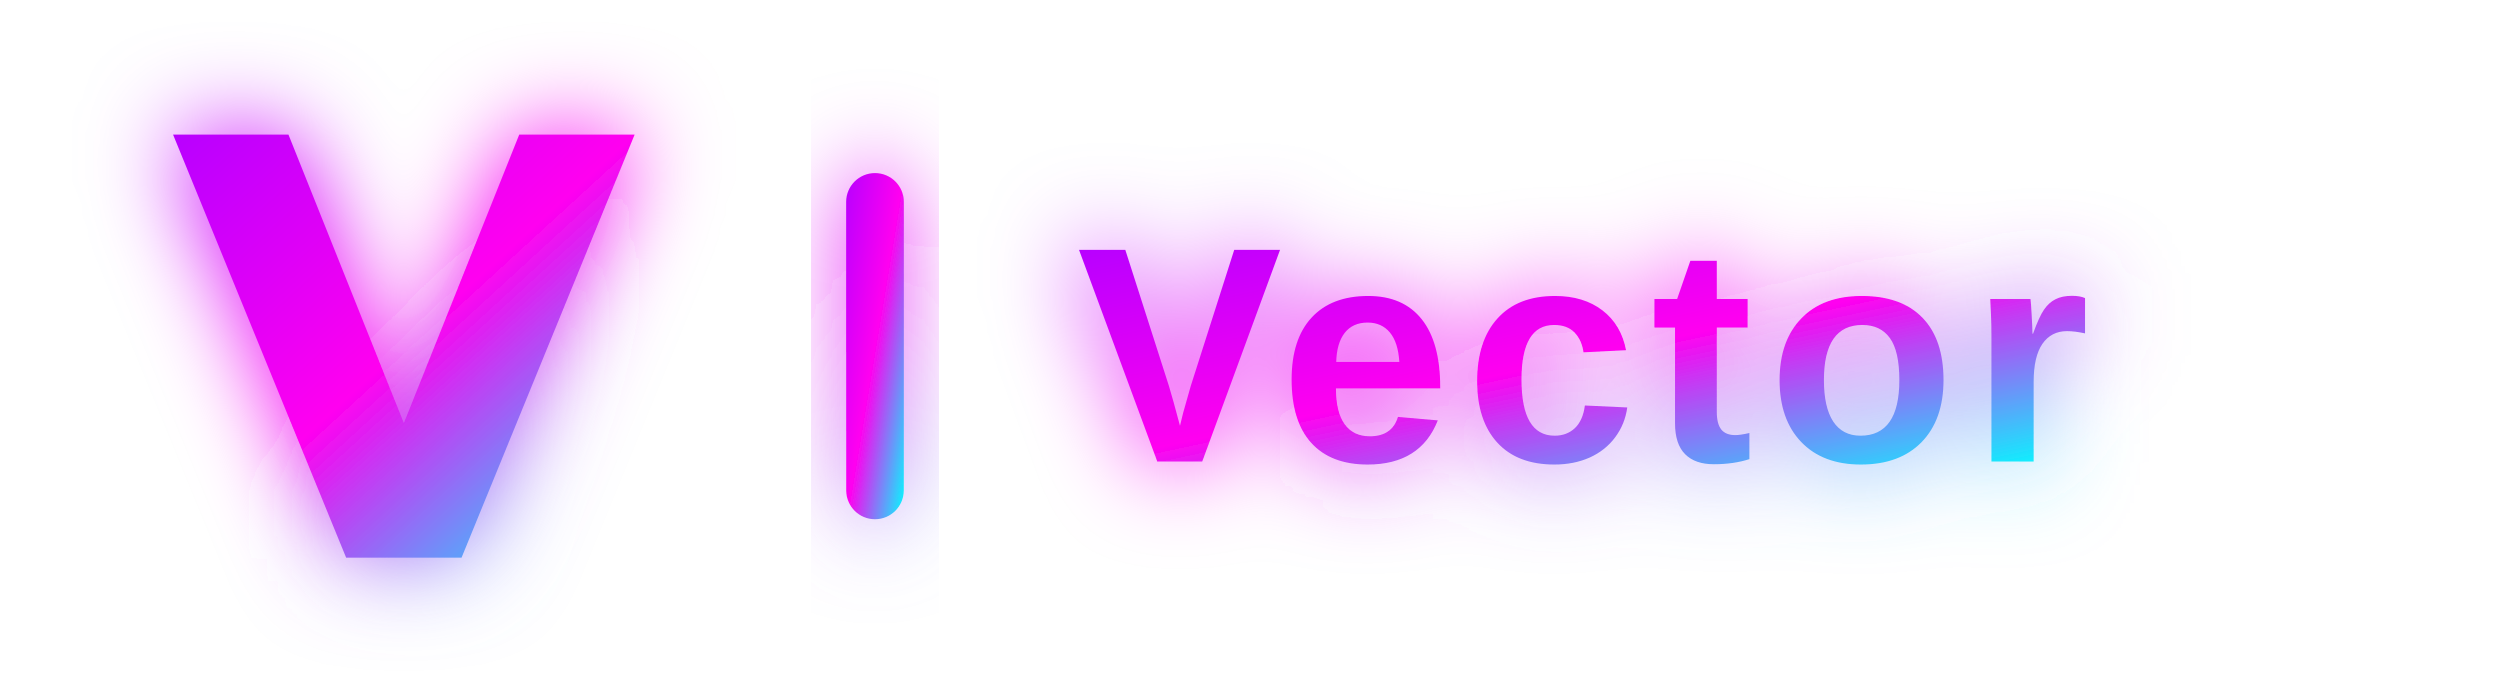
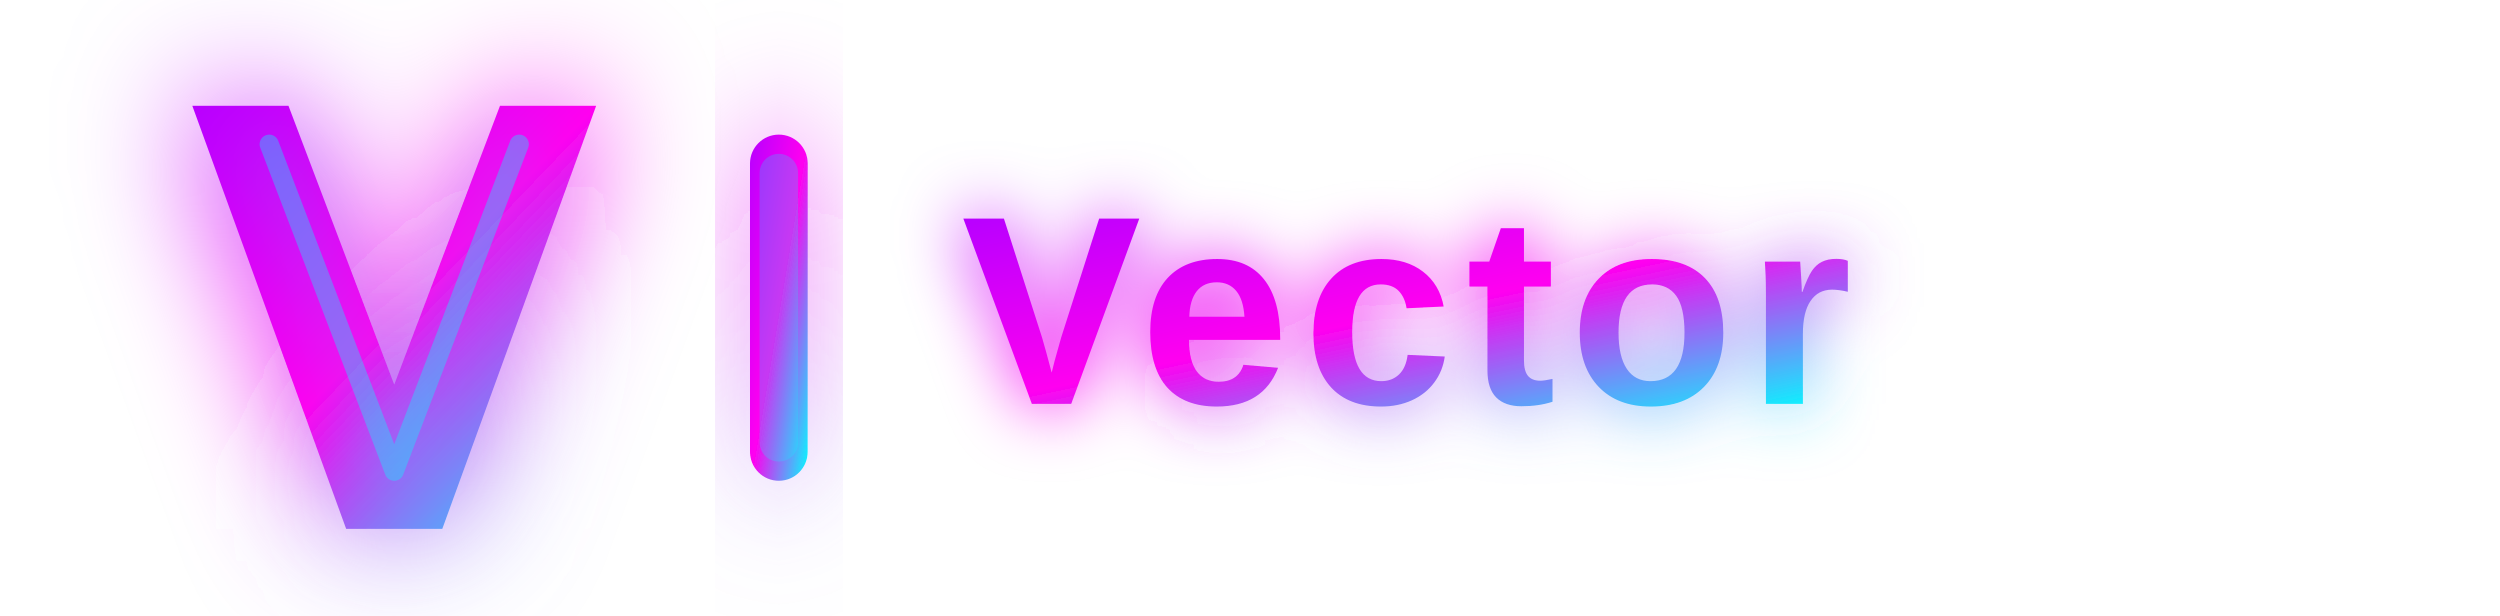
- <svg xmlns="http://www.w3.org/2000/svg" width="260" height="72" viewBox="0 0 260 72" role="img" aria-label="Vector Web logo">
+ <svg xmlns="http://www.w3.org/2000/svg" width="260" height="64" viewBox="0 0 260 64" role="img" aria-label="Vector logo">
  <defs>
-     <linearGradient id="neonGradient" x1="0%" y1="0%" x2="100%" y2="100%">
-       <stop offset="0%" stop-color="#B800FF" />
-       <stop offset="50%" stop-color="#FF00F0" />
-       <stop offset="100%" stop-color="#00FFFF" />
+     <linearGradient id="g" x1="0" y1="0" x2="1" y2="1">
+       <stop offset="0" stop-color="#B800FF" />
+       <stop offset="0.5" stop-color="#FF00F0" />
+       <stop offset="1" stop-color="#00FFFF" />
    </linearGradient>
-     <filter id="neonGlow" x="-60%" y="-60%" width="220%" height="220%">
-       <feGaussianBlur stdDeviation="5" result="blur" />
+     <filter id="glow" x="-50%" y="-50%" width="200%" height="200%">
+       <feGaussianBlur stdDeviation="3.6" result="b" />
      <feMerge>
-         <feMergeNode in="blur" />
+         <feMergeNode in="b" />
+         <feMergeNode in="SourceGraphic" />
+       </feMerge>
+     </filter>
+     <filter id="softGlow" x="-60%" y="-60%" width="220%" height="220%">
+       <feGaussianBlur stdDeviation="7" result="b2" />
+       <feColorMatrix in="b2" type="matrix" values="1 0 0 0 0                 0 1 0 0 0                 0 0 1 0 0                 0 0 0 0.55 0" />
+       <feMerge>
+         <feMergeNode in="b2" />
        <feMergeNode in="SourceGraphic" />
      </feMerge>
    </filter>
  </defs>
-   <path d="M18 14 L36 58 L48 58 L66 14 L54 14 L42 44 L30 14 Z" fill="url(#neonGradient)" filter="url(#neonGlow)" />
-   <rect x="88" y="18" width="6" height="36" rx="3" fill="url(#neonGradient)" filter="url(#neonGlow)" />
-   <text x="112" y="48" font-size="32" font-weight="700" letter-spacing="1.5" fill="url(#neonGradient)" filter="url(#neonGlow)" font-family="Orbitron, Space Grotesk, Arial, sans-serif">
-     Vector
-   </text>
+   <g transform="translate(14,9)">
+     <path d="M6 2 L22 46 L32 46 L48 2 L38 2 L27 31 L16 2 Z" fill="url(#g)" filter="url(#softGlow)" />
+     <path d="M14 6 L27 40 L40 6" fill="none" stroke="#00FFFF" stroke-opacity="0.35" stroke-width="2" stroke-linecap="round" stroke-linejoin="round" filter="url(#glow)" />
+   </g>
+   <g transform="translate(78,0)">
+     <rect x="0" y="14" width="6" height="36" rx="3" fill="url(#g)" filter="url(#softGlow)" />
+     <rect x="1" y="16" width="4" height="32" rx="2" fill="#00FFFF" opacity="0.22" />
+   </g>
+   <g transform="translate(100,42)">
+     <text x="0" y="0" font-family="Orbitron, system-ui, -apple-system, Segoe UI, Arial, sans-serif" font-size="28" font-weight="900" letter-spacing="1.4" fill="url(#g)" filter="url(#glow)">Vector</text>
+   </g>
</svg>
